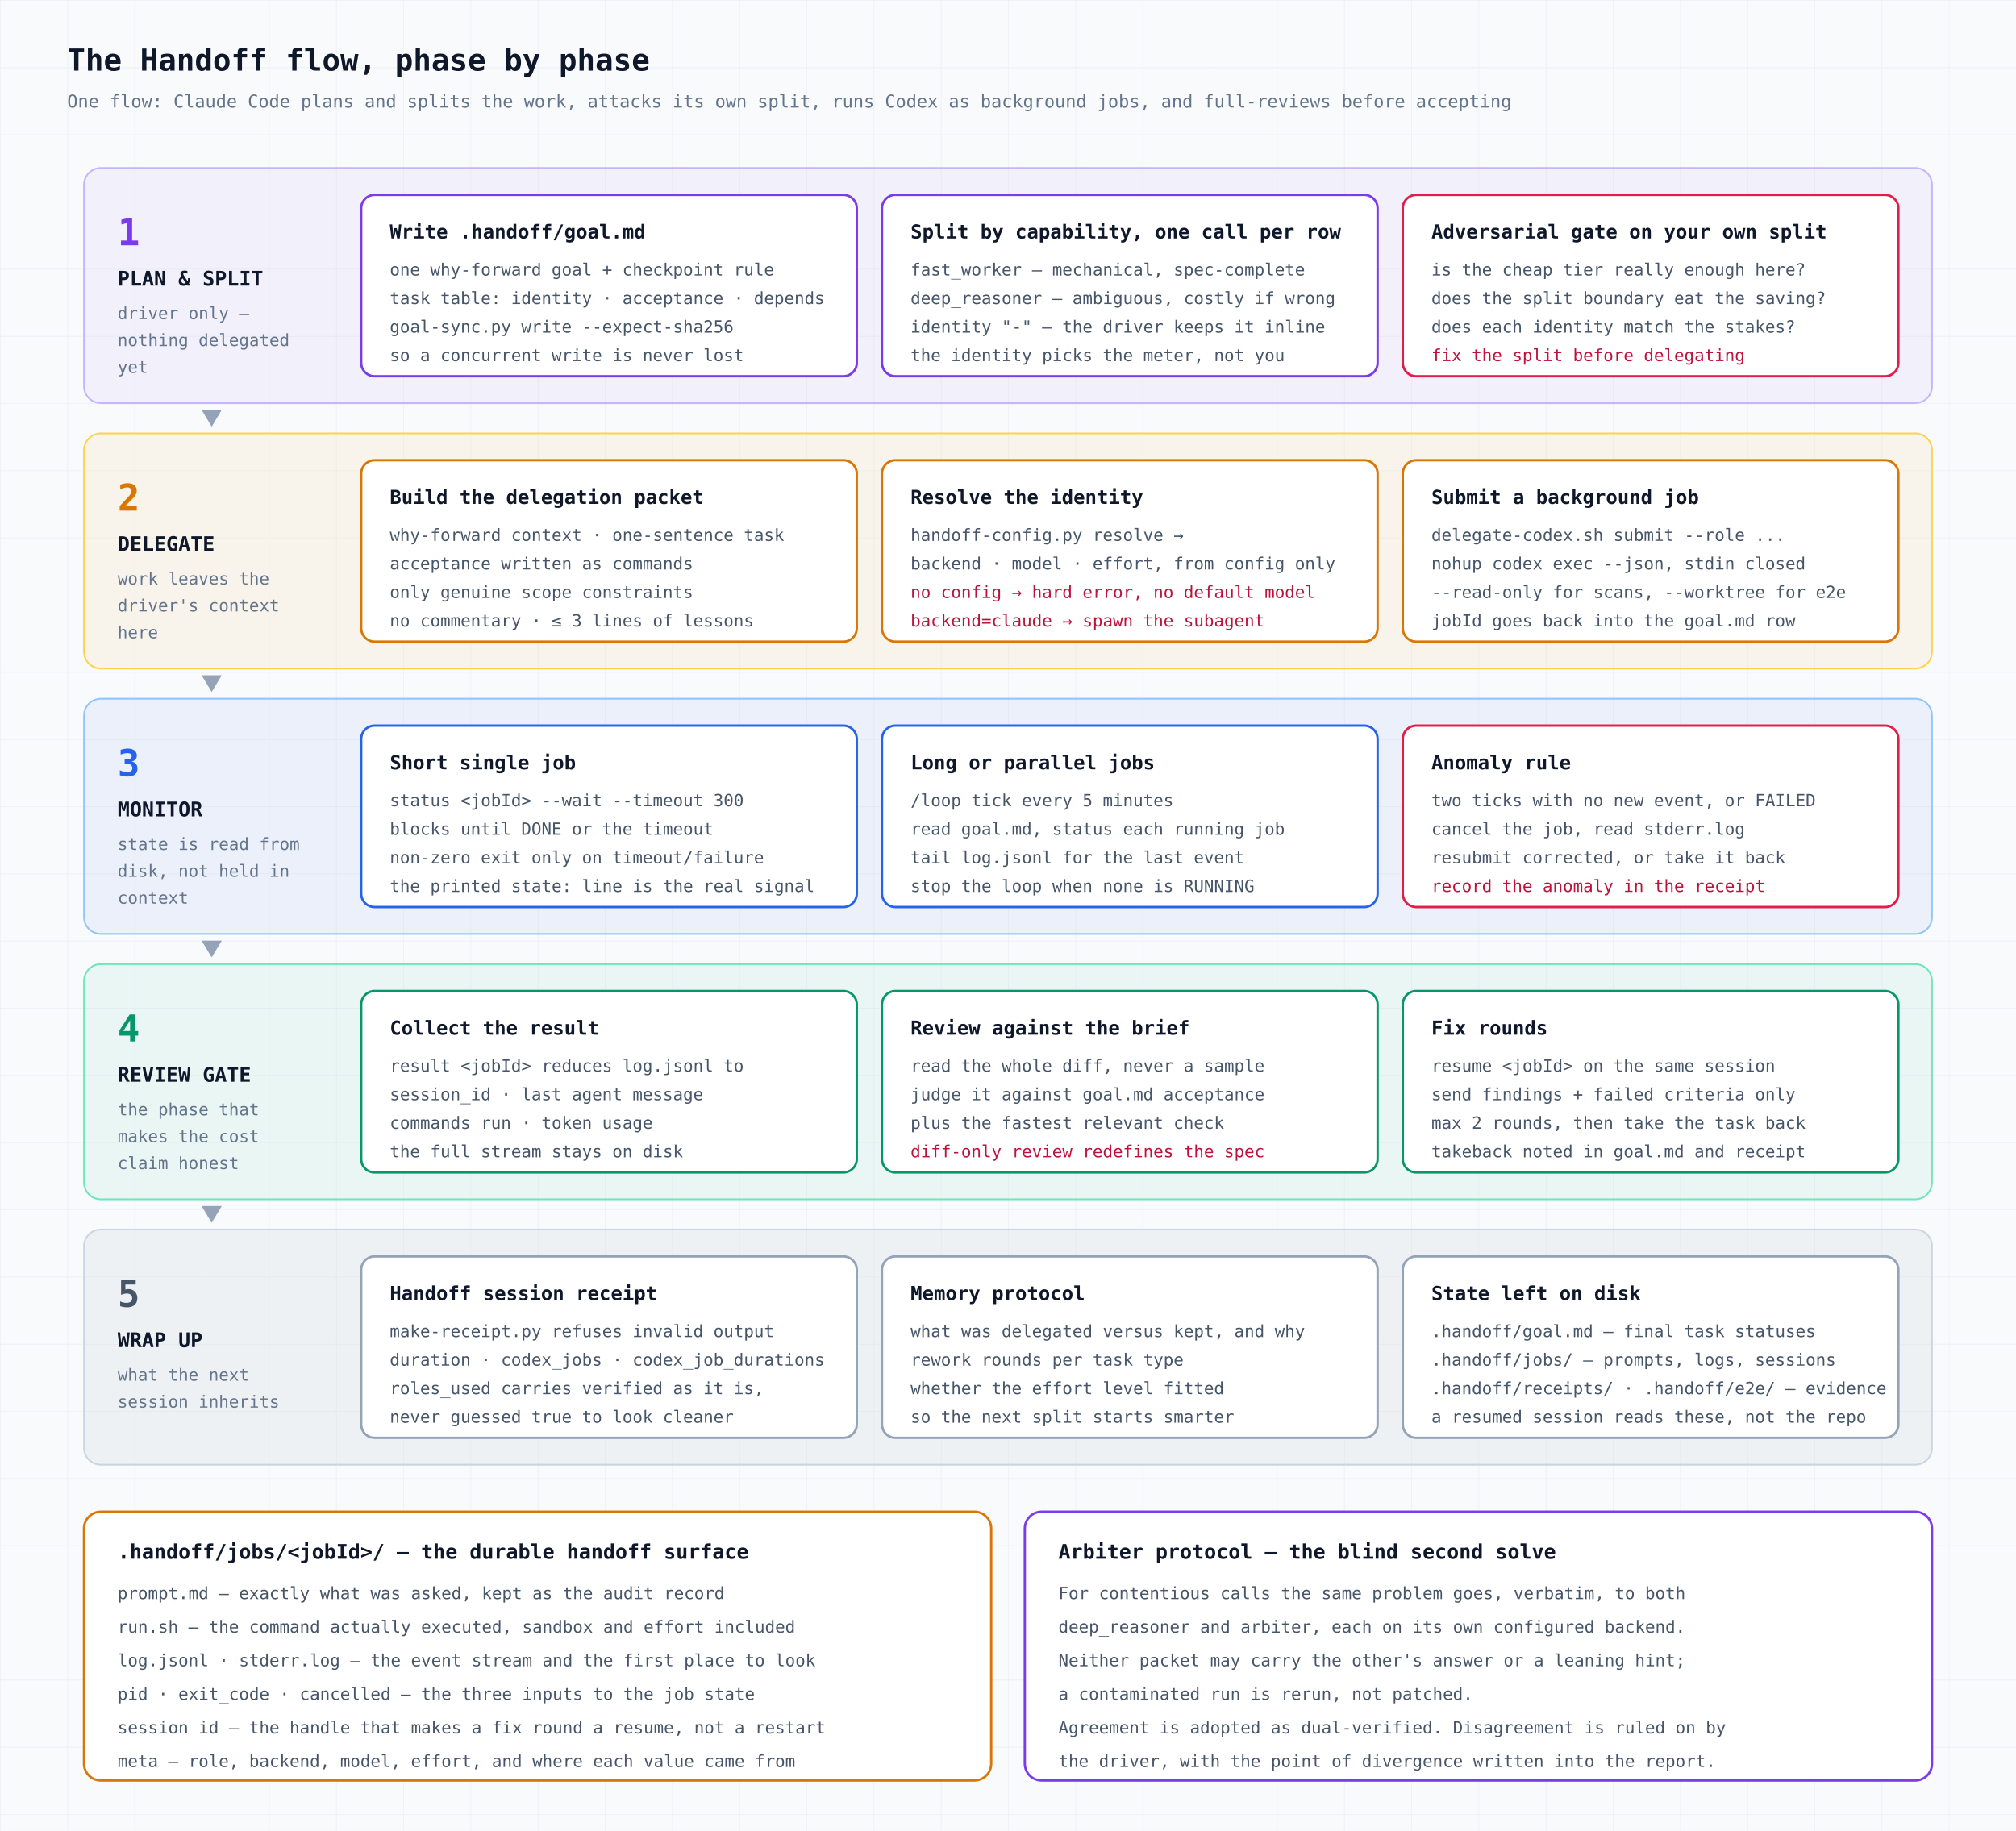
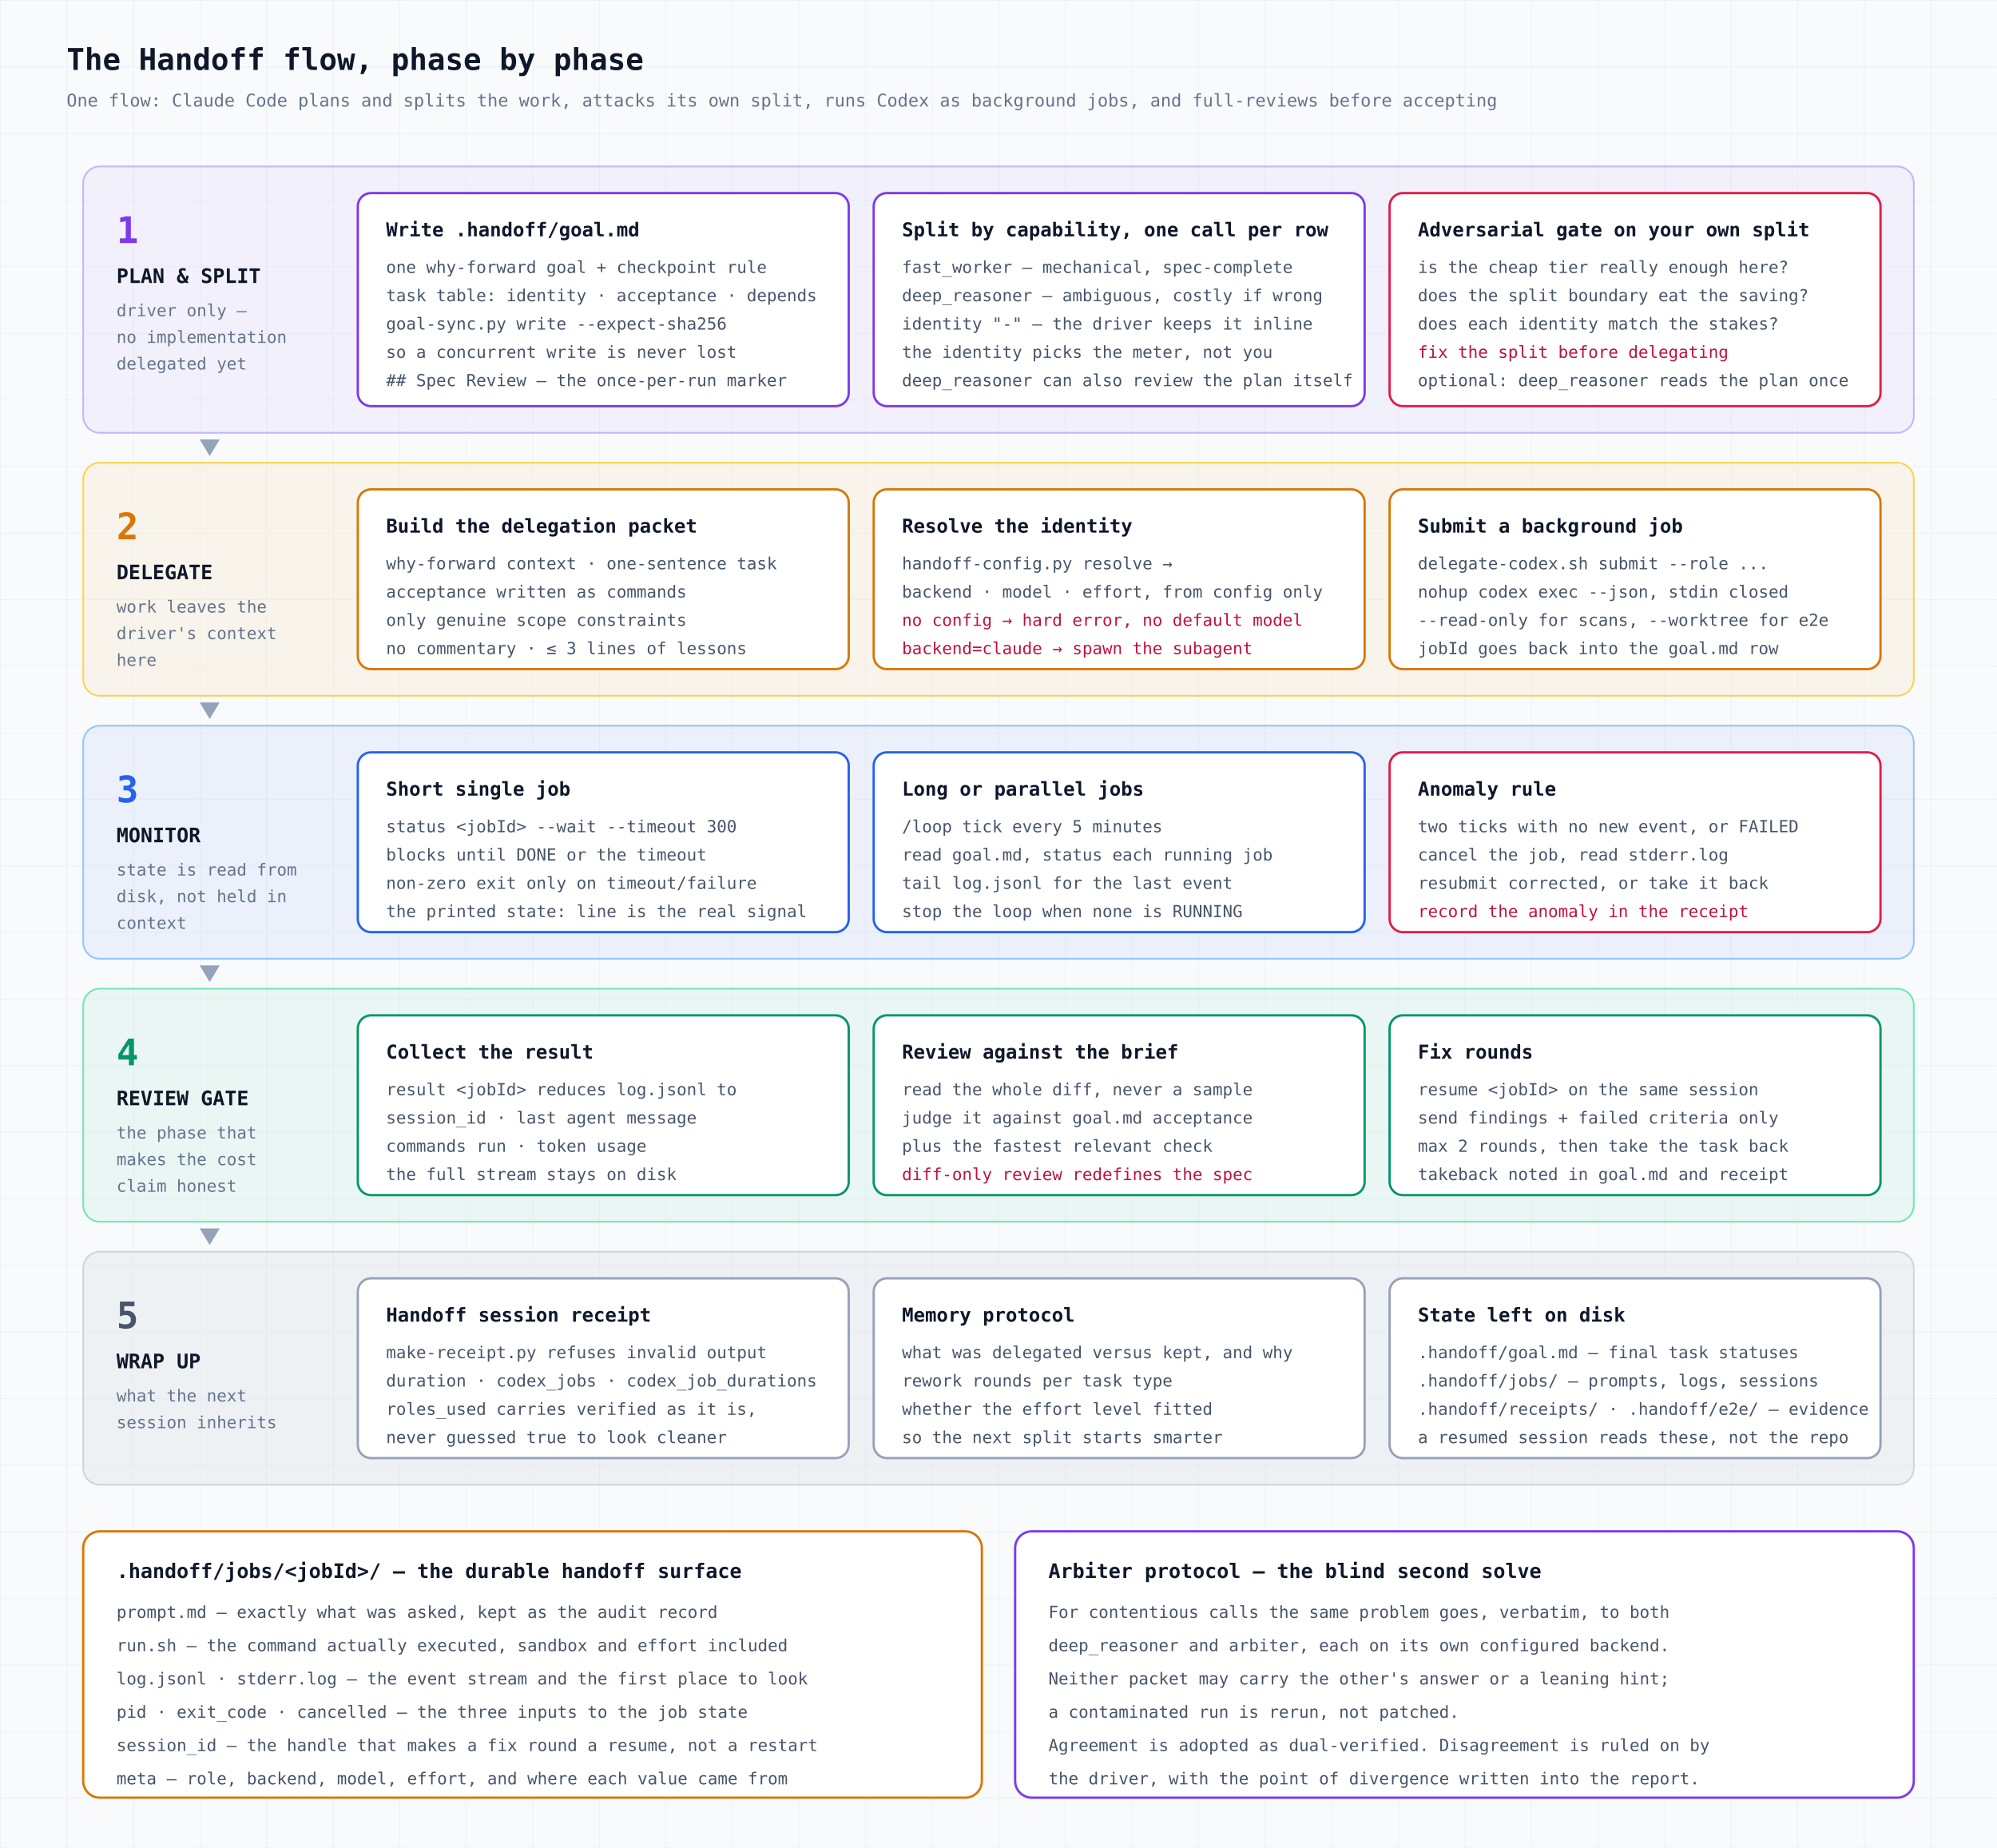
- <svg xmlns="http://www.w3.org/2000/svg" viewBox="0 0 1200 1090">
+ <svg xmlns="http://www.w3.org/2000/svg" viewBox="0 0 1200 1110">
  <style>
    text { font-family: 'JetBrains Mono', 'SF Mono', 'Cascadia Code', ui-monospace, monospace; }
    .title { font-size: 18px; font-weight: 700; fill: #0f172a; }
    .subtitle { font-size: 10.5px; fill: #64748b; }
    .bandnum { font-size: 22px; font-weight: 700; }
    .bandname { font-size: 12px; font-weight: 700; fill: #0f172a; }
    .bandsub { font-size: 10px; fill: #64748b; }
    .cardtitle { font-size: 11.5px; font-weight: 700; fill: #0f172a; }
    .line { font-size: 10px; fill: #475569; }
    .warn { font-size: 10px; fill: #be123c; }
    .cardhead { font-size: 12px; font-weight: 700; fill: #0f172a; }
  </style>
  <defs>
    <pattern id="grid" width="40" height="40" patternUnits="userSpaceOnUse">
      <path d="M 40 0 L 0 0 0 40" fill="none" stroke="#e6ebf2" stroke-width="0.5" />
    </pattern>
  </defs>
-   <rect width="1200" height="1090" fill="#f8fafc" />
-   <rect width="1200" height="1090" fill="url(#grid)" />
+   <rect width="1200" height="1110" fill="#f8fafc" />
+   <rect width="1200" height="1110" fill="url(#grid)" />
  <text x="40" y="42" class="title">The Handoff flow, phase by phase</text>
  <text x="40" y="64" class="subtitle">One flow: Claude Code plans and splits the work, attacks its own split, runs Codex as background jobs, and full-reviews before accepting</text>
-   <rect x="50" y="100" width="1100" height="140" rx="10" fill="rgba(139,92,246,0.06)" stroke="#c4b5fd" stroke-width="1" />
+   <rect x="50" y="100" width="1100" height="160" rx="10" fill="rgba(139,92,246,0.06)" stroke="#c4b5fd" stroke-width="1" />
  <text x="70" y="146" class="bandnum" fill="#7c3aed">1</text>
  <text x="70" y="170" class="bandname">PLAN &amp; SPLIT</text>
  <text x="70" y="190" class="bandsub">driver only —</text>
-   <text x="70" y="206" class="bandsub">nothing delegated</text>
-   <text x="70" y="222" class="bandsub">yet</text>
-   <rect x="215" y="116" width="295" height="108" rx="8" fill="#ffffff" stroke="#7c3aed" stroke-width="1.4" />
+   <text x="70" y="206" class="bandsub">no implementation</text>
+   <text x="70" y="222" class="bandsub">delegated yet</text>
+   <rect x="215" y="116" width="295" height="128" rx="8" fill="#ffffff" stroke="#7c3aed" stroke-width="1.4" />
  <text x="232" y="142" class="cardtitle">Write .handoff/goal.md</text>
  <text x="232" y="164" class="line">one why-forward goal + checkpoint rule</text>
  <text x="232" y="181" class="line">task table: identity · acceptance · depends</text>
  <text x="232" y="198" class="line">goal-sync.py write --expect-sha256</text>
  <text x="232" y="215" class="line">so a concurrent write is never lost</text>
-   <rect x="525" y="116" width="295" height="108" rx="8" fill="#ffffff" stroke="#7c3aed" stroke-width="1.4" />
+   <text x="232" y="232" class="line">## Spec Review — the once-per-run marker</text>
+   <rect x="525" y="116" width="295" height="128" rx="8" fill="#ffffff" stroke="#7c3aed" stroke-width="1.4" />
  <text x="542" y="142" class="cardtitle">Split by capability, one call per row</text>
  <text x="542" y="164" class="line">fast_worker — mechanical, spec-complete</text>
  <text x="542" y="181" class="line">deep_reasoner — ambiguous, costly if wrong</text>
  <text x="542" y="198" class="line">identity "-" — the driver keeps it inline</text>
  <text x="542" y="215" class="line">the identity picks the meter, not you</text>
-   <rect x="835" y="116" width="295" height="108" rx="8" fill="#ffffff" stroke="#e11d48" stroke-width="1.4" />
+   <text x="542" y="232" class="line">deep_reasoner can also review the plan itself</text>
+   <rect x="835" y="116" width="295" height="128" rx="8" fill="#ffffff" stroke="#e11d48" stroke-width="1.4" />
  <text x="852" y="142" class="cardtitle">Adversarial gate on your own split</text>
  <text x="852" y="164" class="line">is the cheap tier really enough here?</text>
  <text x="852" y="181" class="line">does the split boundary eat the saving?</text>
  <text x="852" y="198" class="line">does each identity match the stakes?</text>
  <text x="852" y="215" class="warn">fix the split before delegating</text>
-   <polygon points="120,244 132,244 126,254" fill="#94a3b8" />
-   <rect x="50" y="258" width="1100" height="140" rx="10" fill="rgba(245,158,11,0.07)" stroke="#fcd34d" stroke-width="1" />
-   <text x="70" y="304" class="bandnum" fill="#d97706">2</text>
-   <text x="70" y="328" class="bandname">DELEGATE</text>
-   <text x="70" y="348" class="bandsub">work leaves the</text>
-   <text x="70" y="364" class="bandsub">driver's context</text>
-   <text x="70" y="380" class="bandsub">here</text>
-   <rect x="215" y="274" width="295" height="108" rx="8" fill="#ffffff" stroke="#d97706" stroke-width="1.4" />
-   <text x="232" y="300" class="cardtitle">Build the delegation packet</text>
-   <text x="232" y="322" class="line">why-forward context · one-sentence task</text>
-   <text x="232" y="339" class="line">acceptance written as commands</text>
-   <text x="232" y="356" class="line">only genuine scope constraints</text>
-   <text x="232" y="373" class="line">no commentary · ≤ 3 lines of lessons</text>
-   <rect x="525" y="274" width="295" height="108" rx="8" fill="#ffffff" stroke="#d97706" stroke-width="1.4" />
-   <text x="542" y="300" class="cardtitle">Resolve the identity</text>
-   <text x="542" y="322" class="line">handoff-config.py resolve →</text>
-   <text x="542" y="339" class="line">backend · model · effort, from config only</text>
-   <text x="542" y="356" class="warn">no config → hard error, no default model</text>
-   <text x="542" y="373" class="warn">backend=claude → spawn the subagent</text>
-   <rect x="835" y="274" width="295" height="108" rx="8" fill="#ffffff" stroke="#d97706" stroke-width="1.4" />
-   <text x="852" y="300" class="cardtitle">Submit a background job</text>
-   <text x="852" y="322" class="line">delegate-codex.sh submit --role ...</text>
-   <text x="852" y="339" class="line">nohup codex exec --json, stdin closed</text>
-   <text x="852" y="356" class="line">--read-only for scans, --worktree for e2e</text>
-   <text x="852" y="373" class="line">jobId goes back into the goal.md row</text>
-   <polygon points="120,402 132,402 126,412" fill="#94a3b8" />
-   <rect x="50" y="416" width="1100" height="140" rx="10" fill="rgba(37,99,235,0.06)" stroke="#93c5fd" stroke-width="1" />
-   <text x="70" y="462" class="bandnum" fill="#2563eb">3</text>
-   <text x="70" y="486" class="bandname">MONITOR</text>
-   <text x="70" y="506" class="bandsub">state is read from</text>
-   <text x="70" y="522" class="bandsub">disk, not held in</text>
-   <text x="70" y="538" class="bandsub">context</text>
-   <rect x="215" y="432" width="295" height="108" rx="8" fill="#ffffff" stroke="#2563eb" stroke-width="1.4" />
-   <text x="232" y="458" class="cardtitle">Short single job</text>
-   <text x="232" y="480" class="line">status &lt;jobId&gt; --wait --timeout 300</text>
-   <text x="232" y="497" class="line">blocks until DONE or the timeout</text>
-   <text x="232" y="514" class="line">non-zero exit only on timeout/failure</text>
-   <text x="232" y="531" class="line">the printed state: line is the real signal</text>
-   <rect x="525" y="432" width="295" height="108" rx="8" fill="#ffffff" stroke="#2563eb" stroke-width="1.4" />
-   <text x="542" y="458" class="cardtitle">Long or parallel jobs</text>
-   <text x="542" y="480" class="line">/loop tick every 5 minutes</text>
-   <text x="542" y="497" class="line">read goal.md, status each running job</text>
-   <text x="542" y="514" class="line">tail log.jsonl for the last event</text>
-   <text x="542" y="531" class="line">stop the loop when none is RUNNING</text>
-   <rect x="835" y="432" width="295" height="108" rx="8" fill="#ffffff" stroke="#e11d48" stroke-width="1.4" />
-   <text x="852" y="458" class="cardtitle">Anomaly rule</text>
-   <text x="852" y="480" class="line">two ticks with no new event, or FAILED</text>
-   <text x="852" y="497" class="line">cancel the job, read stderr.log</text>
-   <text x="852" y="514" class="line">resubmit corrected, or take it back</text>
-   <text x="852" y="531" class="warn">record the anomaly in the receipt</text>
-   <polygon points="120,560 132,560 126,570" fill="#94a3b8" />
-   <rect x="50" y="574" width="1100" height="140" rx="10" fill="rgba(16,185,129,0.06)" stroke="#6ee7b7" stroke-width="1" />
-   <text x="70" y="620" class="bandnum" fill="#059669">4</text>
-   <text x="70" y="644" class="bandname">REVIEW GATE</text>
-   <text x="70" y="664" class="bandsub">the phase that</text>
-   <text x="70" y="680" class="bandsub">makes the cost</text>
-   <text x="70" y="696" class="bandsub">claim honest</text>
-   <rect x="215" y="590" width="295" height="108" rx="8" fill="#ffffff" stroke="#059669" stroke-width="1.4" />
-   <text x="232" y="616" class="cardtitle">Collect the result</text>
-   <text x="232" y="638" class="line">result &lt;jobId&gt; reduces log.jsonl to</text>
-   <text x="232" y="655" class="line">session_id · last agent message</text>
-   <text x="232" y="672" class="line">commands run · token usage</text>
-   <text x="232" y="689" class="line">the full stream stays on disk</text>
-   <rect x="525" y="590" width="295" height="108" rx="8" fill="#ffffff" stroke="#059669" stroke-width="1.4" />
-   <text x="542" y="616" class="cardtitle">Review against the brief</text>
-   <text x="542" y="638" class="line">read the whole diff, never a sample</text>
-   <text x="542" y="655" class="line">judge it against goal.md acceptance</text>
-   <text x="542" y="672" class="line">plus the fastest relevant check</text>
-   <text x="542" y="689" class="warn">diff-only review redefines the spec</text>
-   <rect x="835" y="590" width="295" height="108" rx="8" fill="#ffffff" stroke="#059669" stroke-width="1.4" />
-   <text x="852" y="616" class="cardtitle">Fix rounds</text>
-   <text x="852" y="638" class="line">resume &lt;jobId&gt; on the same session</text>
-   <text x="852" y="655" class="line">send findings + failed criteria only</text>
-   <text x="852" y="672" class="line">max 2 rounds, then take the task back</text>
-   <text x="852" y="689" class="line">takeback noted in goal.md and receipt</text>
-   <polygon points="120,718 132,718 126,728" fill="#94a3b8" />
-   <rect x="50" y="732" width="1100" height="140" rx="10" fill="rgba(100,116,139,0.07)" stroke="#cbd5e1" stroke-width="1" />
-   <text x="70" y="778" class="bandnum" fill="#475569">5</text>
-   <text x="70" y="802" class="bandname">WRAP UP</text>
-   <text x="70" y="822" class="bandsub">what the next</text>
-   <text x="70" y="838" class="bandsub">session inherits</text>
-   <rect x="215" y="748" width="295" height="108" rx="8" fill="#ffffff" stroke="#94a3b8" stroke-width="1.4" />
-   <text x="232" y="774" class="cardtitle">Handoff session receipt</text>
-   <text x="232" y="796" class="line">make-receipt.py refuses invalid output</text>
-   <text x="232" y="813" class="line">duration · codex_jobs · codex_job_durations</text>
-   <text x="232" y="830" class="line">roles_used carries verified as it is,</text>
-   <text x="232" y="847" class="line">never guessed true to look cleaner</text>
-   <rect x="525" y="748" width="295" height="108" rx="8" fill="#ffffff" stroke="#94a3b8" stroke-width="1.4" />
-   <text x="542" y="774" class="cardtitle">Memory protocol</text>
-   <text x="542" y="796" class="line">what was delegated versus kept, and why</text>
-   <text x="542" y="813" class="line">rework rounds per task type</text>
-   <text x="542" y="830" class="line">whether the effort level fitted</text>
-   <text x="542" y="847" class="line">so the next split starts smarter</text>
-   <rect x="835" y="748" width="295" height="108" rx="8" fill="#ffffff" stroke="#94a3b8" stroke-width="1.4" />
-   <text x="852" y="774" class="cardtitle">State left on disk</text>
-   <text x="852" y="796" class="line">.handoff/goal.md — final task statuses</text>
-   <text x="852" y="813" class="line">.handoff/jobs/ — prompts, logs, sessions</text>
-   <text x="852" y="830" class="line">.handoff/receipts/ · .handoff/e2e/ — evidence</text>
-   <text x="852" y="847" class="line">a resumed session reads these, not the repo</text>
-   <rect x="50" y="900" width="540" height="160" rx="10" fill="#ffffff" stroke="#d97706" stroke-width="1.4" />
-   <text x="70" y="928" class="cardhead">.handoff/jobs/&lt;jobId&gt;/ — the durable handoff surface</text>
-   <text x="70" y="952" class="line">prompt.md — exactly what was asked, kept as the audit record</text>
-   <text x="70" y="972" class="line">run.sh — the command actually executed, sandbox and effort included</text>
-   <text x="70" y="992" class="line">log.jsonl · stderr.log — the event stream and the first place to look</text>
-   <text x="70" y="1012" class="line">pid · exit_code · cancelled — the three inputs to the job state</text>
-   <text x="70" y="1032" class="line">session_id — the handle that makes a fix round a resume, not a restart</text>
-   <text x="70" y="1052" class="line">meta — role, backend, model, effort, and where each value came from</text>
-   <rect x="610" y="900" width="540" height="160" rx="10" fill="#ffffff" stroke="#7c3aed" stroke-width="1.4" />
-   <text x="630" y="928" class="cardhead">Arbiter protocol — the blind second solve</text>
-   <text x="630" y="952" class="line">For contentious calls the same problem goes, verbatim, to both</text>
-   <text x="630" y="972" class="line">deep_reasoner and arbiter, each on its own configured backend.</text>
-   <text x="630" y="992" class="line">Neither packet may carry the other's answer or a leaning hint;</text>
-   <text x="630" y="1012" class="line">a contaminated run is rerun, not patched.</text>
-   <text x="630" y="1032" class="line">Agreement is adopted as dual-verified. Disagreement is ruled on by</text>
-   <text x="630" y="1052" class="line">the driver, with the point of divergence written into the report.</text>
+   <text x="852" y="232" class="line">optional: deep_reasoner reads the plan once</text>
+   <polygon points="120,264 132,264 126,274" fill="#94a3b8" />
+   <rect x="50" y="278" width="1100" height="140" rx="10" fill="rgba(245,158,11,0.07)" stroke="#fcd34d" stroke-width="1" />
+   <text x="70" y="324" class="bandnum" fill="#d97706">2</text>
+   <text x="70" y="348" class="bandname">DELEGATE</text>
+   <text x="70" y="368" class="bandsub">work leaves the</text>
+   <text x="70" y="384" class="bandsub">driver's context</text>
+   <text x="70" y="400" class="bandsub">here</text>
+   <rect x="215" y="294" width="295" height="108" rx="8" fill="#ffffff" stroke="#d97706" stroke-width="1.4" />
+   <text x="232" y="320" class="cardtitle">Build the delegation packet</text>
+   <text x="232" y="342" class="line">why-forward context · one-sentence task</text>
+   <text x="232" y="359" class="line">acceptance written as commands</text>
+   <text x="232" y="376" class="line">only genuine scope constraints</text>
+   <text x="232" y="393" class="line">no commentary · ≤ 3 lines of lessons</text>
+   <rect x="525" y="294" width="295" height="108" rx="8" fill="#ffffff" stroke="#d97706" stroke-width="1.4" />
+   <text x="542" y="320" class="cardtitle">Resolve the identity</text>
+   <text x="542" y="342" class="line">handoff-config.py resolve →</text>
+   <text x="542" y="359" class="line">backend · model · effort, from config only</text>
+   <text x="542" y="376" class="warn">no config → hard error, no default model</text>
+   <text x="542" y="393" class="warn">backend=claude → spawn the subagent</text>
+   <rect x="835" y="294" width="295" height="108" rx="8" fill="#ffffff" stroke="#d97706" stroke-width="1.4" />
+   <text x="852" y="320" class="cardtitle">Submit a background job</text>
+   <text x="852" y="342" class="line">delegate-codex.sh submit --role ...</text>
+   <text x="852" y="359" class="line">nohup codex exec --json, stdin closed</text>
+   <text x="852" y="376" class="line">--read-only for scans, --worktree for e2e</text>
+   <text x="852" y="393" class="line">jobId goes back into the goal.md row</text>
+   <polygon points="120,422 132,422 126,432" fill="#94a3b8" />
+   <rect x="50" y="436" width="1100" height="140" rx="10" fill="rgba(37,99,235,0.06)" stroke="#93c5fd" stroke-width="1" />
+   <text x="70" y="482" class="bandnum" fill="#2563eb">3</text>
+   <text x="70" y="506" class="bandname">MONITOR</text>
+   <text x="70" y="526" class="bandsub">state is read from</text>
+   <text x="70" y="542" class="bandsub">disk, not held in</text>
+   <text x="70" y="558" class="bandsub">context</text>
+   <rect x="215" y="452" width="295" height="108" rx="8" fill="#ffffff" stroke="#2563eb" stroke-width="1.4" />
+   <text x="232" y="478" class="cardtitle">Short single job</text>
+   <text x="232" y="500" class="line">status &lt;jobId&gt; --wait --timeout 300</text>
+   <text x="232" y="517" class="line">blocks until DONE or the timeout</text>
+   <text x="232" y="534" class="line">non-zero exit only on timeout/failure</text>
+   <text x="232" y="551" class="line">the printed state: line is the real signal</text>
+   <rect x="525" y="452" width="295" height="108" rx="8" fill="#ffffff" stroke="#2563eb" stroke-width="1.4" />
+   <text x="542" y="478" class="cardtitle">Long or parallel jobs</text>
+   <text x="542" y="500" class="line">/loop tick every 5 minutes</text>
+   <text x="542" y="517" class="line">read goal.md, status each running job</text>
+   <text x="542" y="534" class="line">tail log.jsonl for the last event</text>
+   <text x="542" y="551" class="line">stop the loop when none is RUNNING</text>
+   <rect x="835" y="452" width="295" height="108" rx="8" fill="#ffffff" stroke="#e11d48" stroke-width="1.4" />
+   <text x="852" y="478" class="cardtitle">Anomaly rule</text>
+   <text x="852" y="500" class="line">two ticks with no new event, or FAILED</text>
+   <text x="852" y="517" class="line">cancel the job, read stderr.log</text>
+   <text x="852" y="534" class="line">resubmit corrected, or take it back</text>
+   <text x="852" y="551" class="warn">record the anomaly in the receipt</text>
+   <polygon points="120,580 132,580 126,590" fill="#94a3b8" />
+   <rect x="50" y="594" width="1100" height="140" rx="10" fill="rgba(16,185,129,0.06)" stroke="#6ee7b7" stroke-width="1" />
+   <text x="70" y="640" class="bandnum" fill="#059669">4</text>
+   <text x="70" y="664" class="bandname">REVIEW GATE</text>
+   <text x="70" y="684" class="bandsub">the phase that</text>
+   <text x="70" y="700" class="bandsub">makes the cost</text>
+   <text x="70" y="716" class="bandsub">claim honest</text>
+   <rect x="215" y="610" width="295" height="108" rx="8" fill="#ffffff" stroke="#059669" stroke-width="1.4" />
+   <text x="232" y="636" class="cardtitle">Collect the result</text>
+   <text x="232" y="658" class="line">result &lt;jobId&gt; reduces log.jsonl to</text>
+   <text x="232" y="675" class="line">session_id · last agent message</text>
+   <text x="232" y="692" class="line">commands run · token usage</text>
+   <text x="232" y="709" class="line">the full stream stays on disk</text>
+   <rect x="525" y="610" width="295" height="108" rx="8" fill="#ffffff" stroke="#059669" stroke-width="1.4" />
+   <text x="542" y="636" class="cardtitle">Review against the brief</text>
+   <text x="542" y="658" class="line">read the whole diff, never a sample</text>
+   <text x="542" y="675" class="line">judge it against goal.md acceptance</text>
+   <text x="542" y="692" class="line">plus the fastest relevant check</text>
+   <text x="542" y="709" class="warn">diff-only review redefines the spec</text>
+   <rect x="835" y="610" width="295" height="108" rx="8" fill="#ffffff" stroke="#059669" stroke-width="1.4" />
+   <text x="852" y="636" class="cardtitle">Fix rounds</text>
+   <text x="852" y="658" class="line">resume &lt;jobId&gt; on the same session</text>
+   <text x="852" y="675" class="line">send findings + failed criteria only</text>
+   <text x="852" y="692" class="line">max 2 rounds, then take the task back</text>
+   <text x="852" y="709" class="line">takeback noted in goal.md and receipt</text>
+   <polygon points="120,738 132,738 126,748" fill="#94a3b8" />
+   <rect x="50" y="752" width="1100" height="140" rx="10" fill="rgba(100,116,139,0.07)" stroke="#cbd5e1" stroke-width="1" />
+   <text x="70" y="798" class="bandnum" fill="#475569">5</text>
+   <text x="70" y="822" class="bandname">WRAP UP</text>
+   <text x="70" y="842" class="bandsub">what the next</text>
+   <text x="70" y="858" class="bandsub">session inherits</text>
+   <rect x="215" y="768" width="295" height="108" rx="8" fill="#ffffff" stroke="#94a3b8" stroke-width="1.4" />
+   <text x="232" y="794" class="cardtitle">Handoff session receipt</text>
+   <text x="232" y="816" class="line">make-receipt.py refuses invalid output</text>
+   <text x="232" y="833" class="line">duration · codex_jobs · codex_job_durations</text>
+   <text x="232" y="850" class="line">roles_used carries verified as it is,</text>
+   <text x="232" y="867" class="line">never guessed true to look cleaner</text>
+   <rect x="525" y="768" width="295" height="108" rx="8" fill="#ffffff" stroke="#94a3b8" stroke-width="1.4" />
+   <text x="542" y="794" class="cardtitle">Memory protocol</text>
+   <text x="542" y="816" class="line">what was delegated versus kept, and why</text>
+   <text x="542" y="833" class="line">rework rounds per task type</text>
+   <text x="542" y="850" class="line">whether the effort level fitted</text>
+   <text x="542" y="867" class="line">so the next split starts smarter</text>
+   <rect x="835" y="768" width="295" height="108" rx="8" fill="#ffffff" stroke="#94a3b8" stroke-width="1.4" />
+   <text x="852" y="794" class="cardtitle">State left on disk</text>
+   <text x="852" y="816" class="line">.handoff/goal.md — final task statuses</text>
+   <text x="852" y="833" class="line">.handoff/jobs/ — prompts, logs, sessions</text>
+   <text x="852" y="850" class="line">.handoff/receipts/ · .handoff/e2e/ — evidence</text>
+   <text x="852" y="867" class="line">a resumed session reads these, not the repo</text>
+   <rect x="50" y="920" width="540" height="160" rx="10" fill="#ffffff" stroke="#d97706" stroke-width="1.4" />
+   <text x="70" y="948" class="cardhead">.handoff/jobs/&lt;jobId&gt;/ — the durable handoff surface</text>
+   <text x="70" y="972" class="line">prompt.md — exactly what was asked, kept as the audit record</text>
+   <text x="70" y="992" class="line">run.sh — the command actually executed, sandbox and effort included</text>
+   <text x="70" y="1012" class="line">log.jsonl · stderr.log — the event stream and the first place to look</text>
+   <text x="70" y="1032" class="line">pid · exit_code · cancelled — the three inputs to the job state</text>
+   <text x="70" y="1052" class="line">session_id — the handle that makes a fix round a resume, not a restart</text>
+   <text x="70" y="1072" class="line">meta — role, backend, model, effort, and where each value came from</text>
+   <rect x="610" y="920" width="540" height="160" rx="10" fill="#ffffff" stroke="#7c3aed" stroke-width="1.4" />
+   <text x="630" y="948" class="cardhead">Arbiter protocol — the blind second solve</text>
+   <text x="630" y="972" class="line">For contentious calls the same problem goes, verbatim, to both</text>
+   <text x="630" y="992" class="line">deep_reasoner and arbiter, each on its own configured backend.</text>
+   <text x="630" y="1012" class="line">Neither packet may carry the other's answer or a leaning hint;</text>
+   <text x="630" y="1032" class="line">a contaminated run is rerun, not patched.</text>
+   <text x="630" y="1052" class="line">Agreement is adopted as dual-verified. Disagreement is ruled on by</text>
+   <text x="630" y="1072" class="line">the driver, with the point of divergence written into the report.</text>
</svg>
